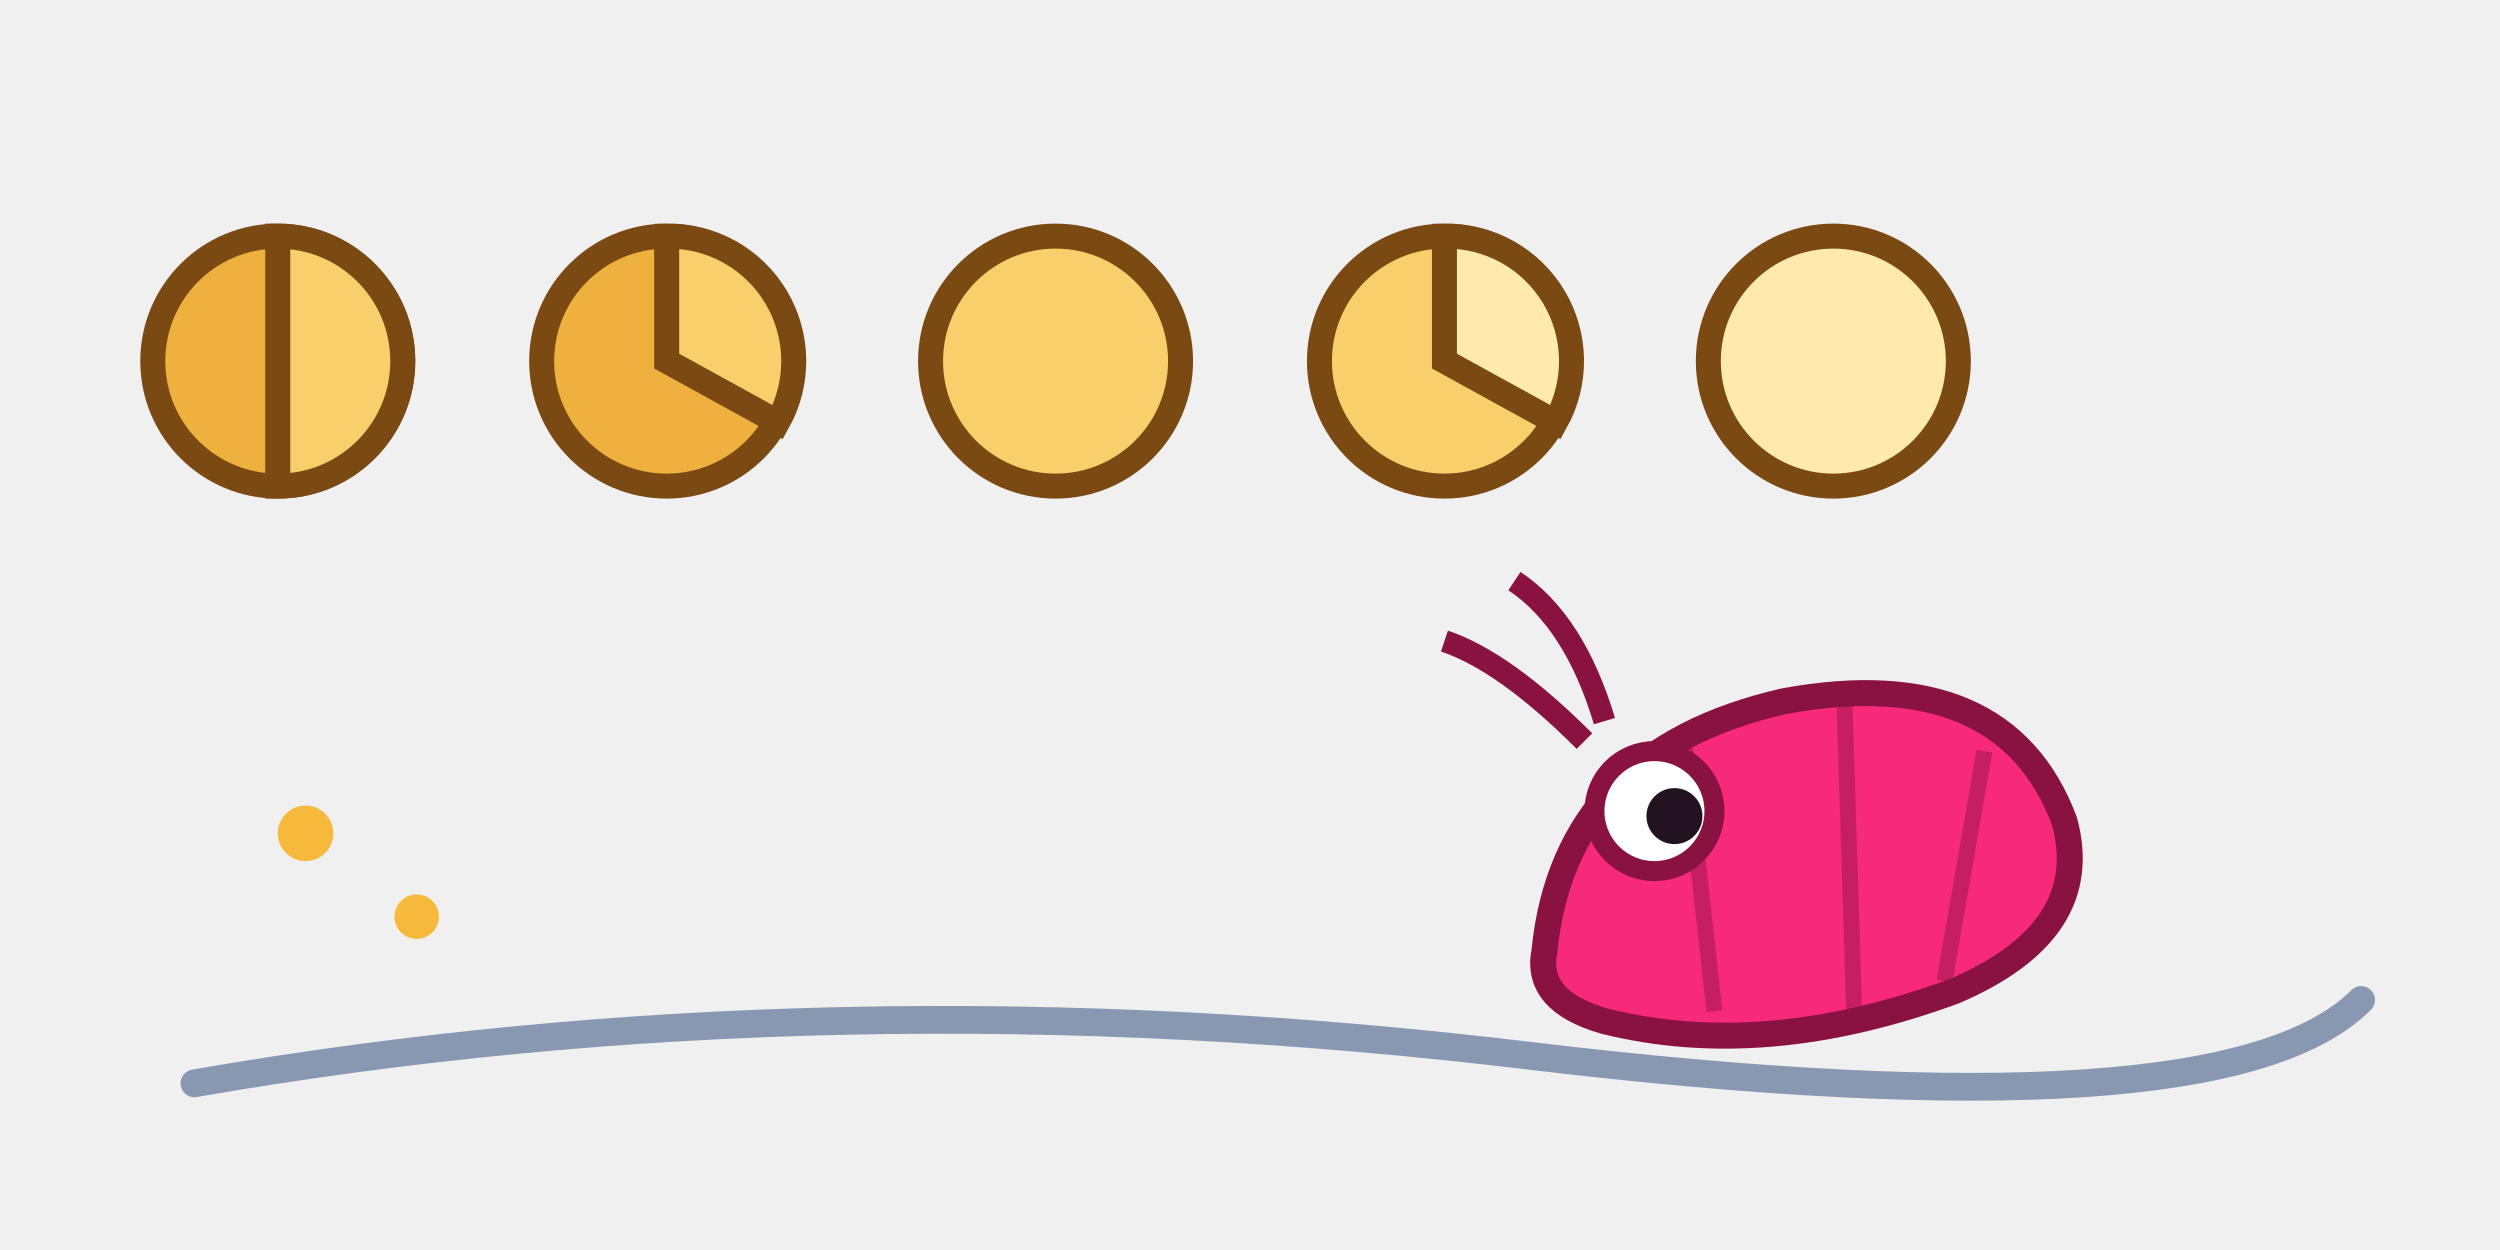
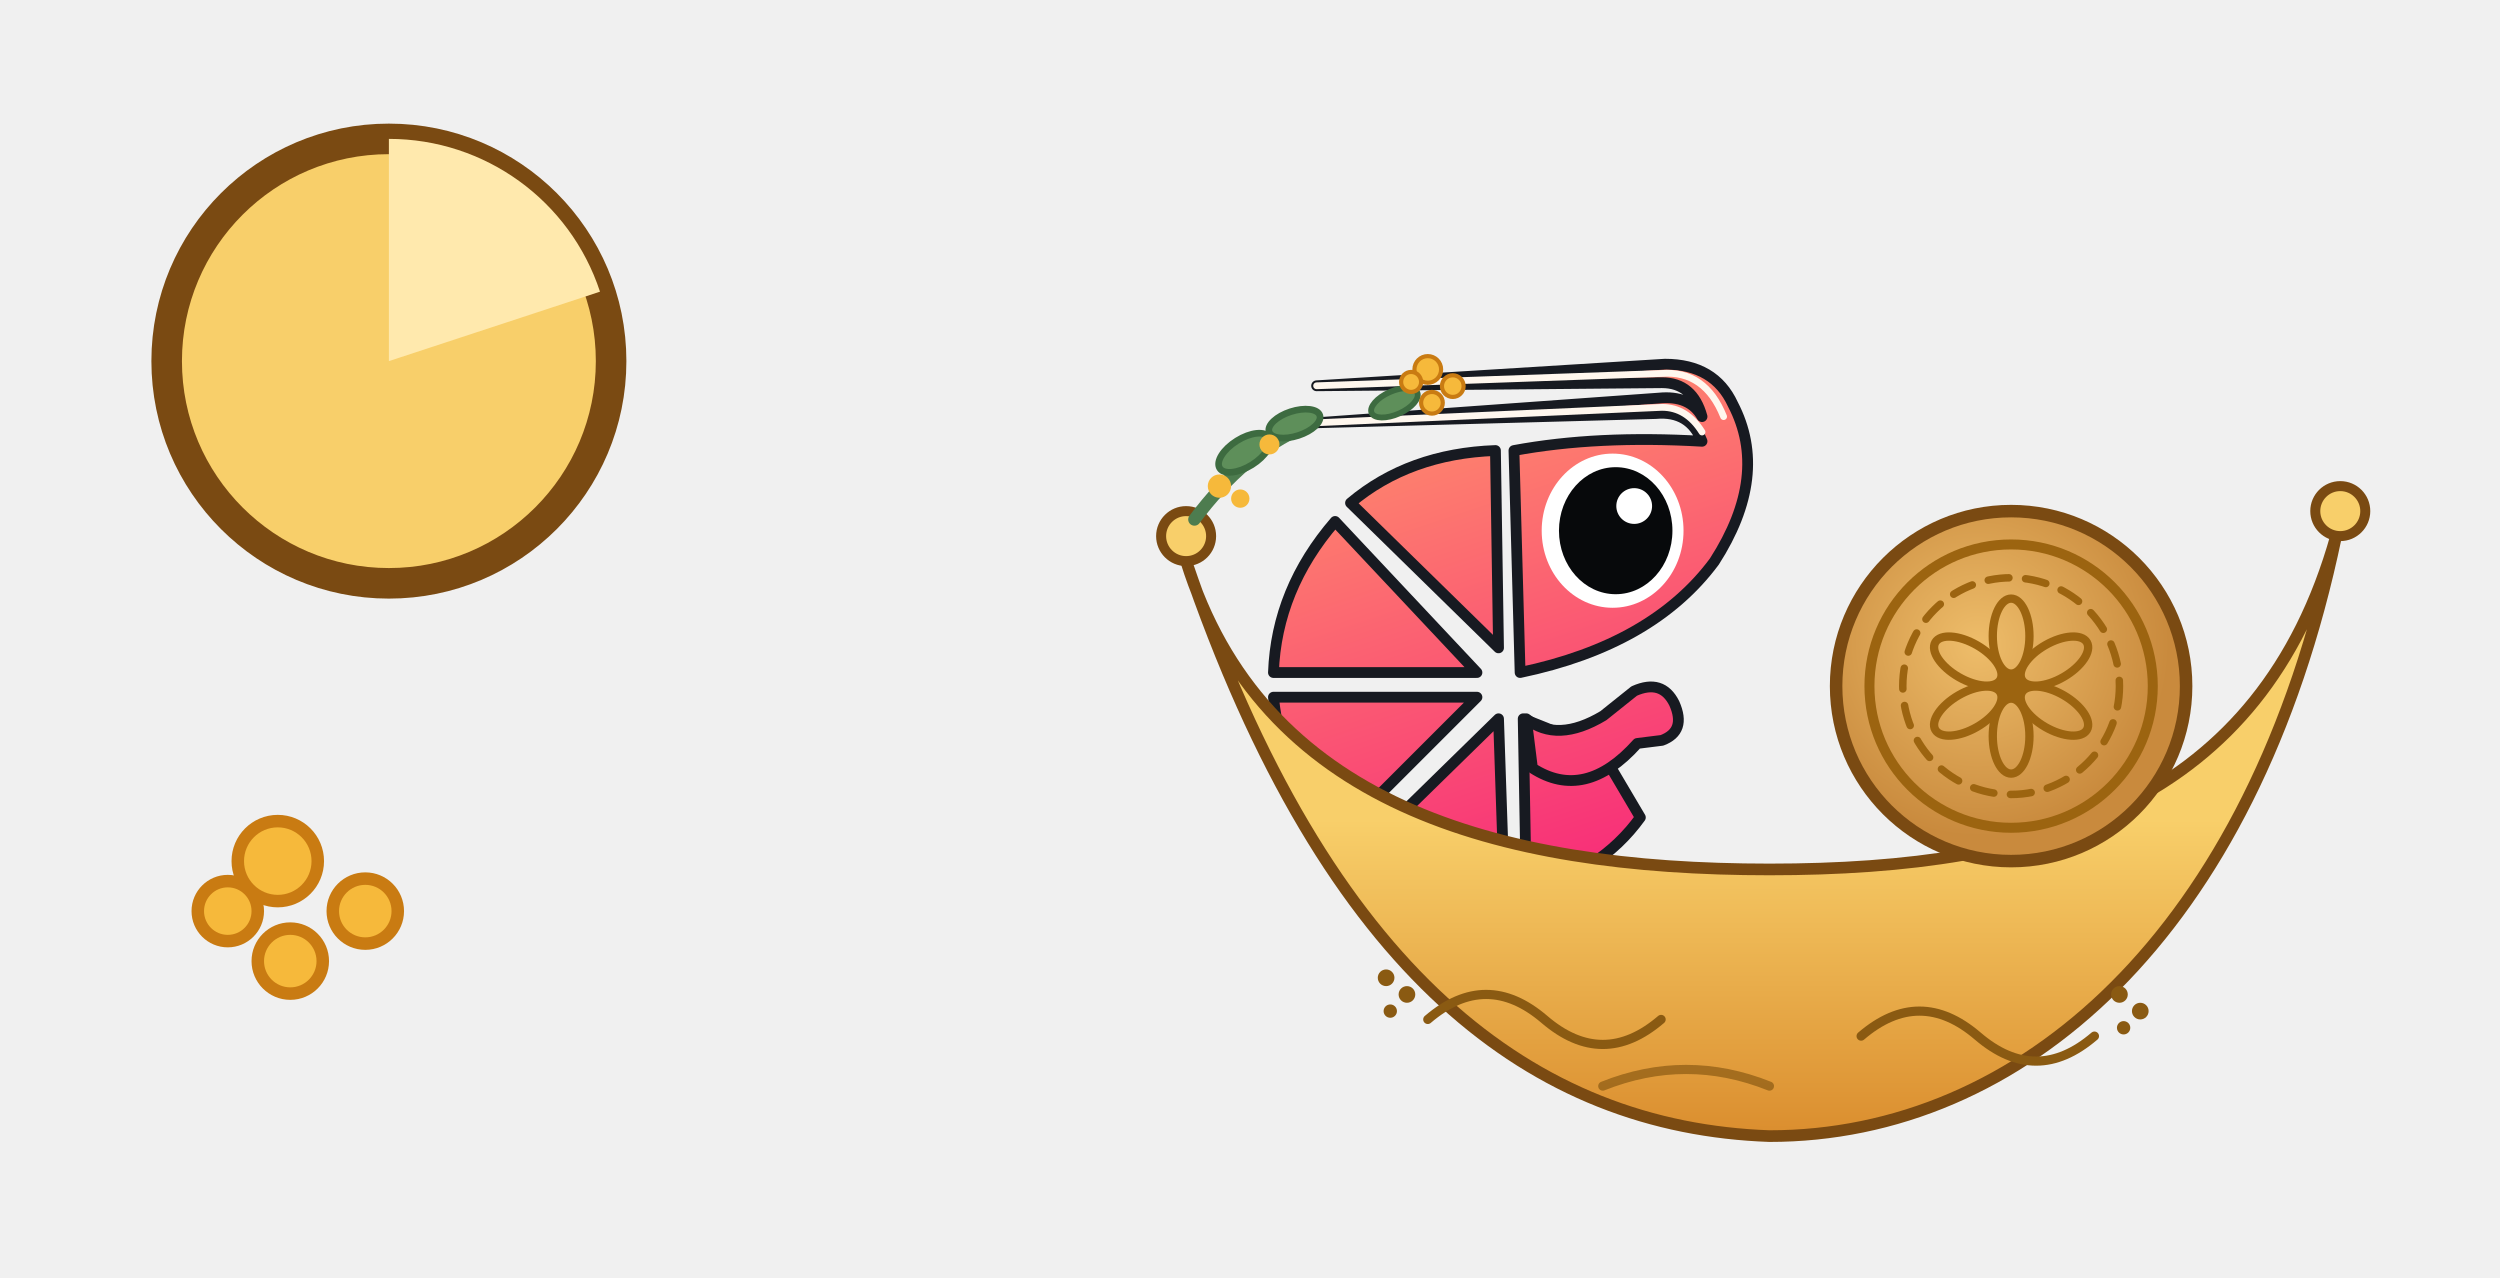
- <svg xmlns="http://www.w3.org/2000/svg" width="180" height="90" viewBox="0 0 180 90">
-   <g stroke="#7a4a12" stroke-width="1.8">
-     <circle cx="20" cy="26" r="9" fill="#eeb13e" />
-     <path d="M20 17a9 9 0 0 1 0 18Z" fill="#f8cf6a" />
-     <circle cx="48" cy="26" r="9" fill="#eeb13e" />
-     <path d="M48 17a9 9 0 0 1 8 13.4L48 26Z" fill="#f8cf6a" />
-     <circle cx="76" cy="26" r="9" fill="#f8cf6a" />
-     <circle cx="104" cy="26" r="9" fill="#f8cf6a" />
-     <path d="M104 17a9 9 0 0 1 8 13.4L104 26Z" fill="#ffe9ad" />
-     <circle cx="132" cy="26" r="9" fill="#ffe9ad" />
+ <svg xmlns="http://www.w3.org/2000/svg" width="180" height="92" viewBox="0 0 180 92">
+   <g transform="translate(74 14) scale(0.3)">
+     <defs>
+       <linearGradient id="b-shrimp" gradientUnits="userSpaceOnUse" x1="25" y1="0" x2="85" y2="180">
+         <stop stop-color="#ff956b" />
+         <stop offset="1" stop-color="#f72a79" />
+       </linearGradient>
+       <linearGradient id="b-moon-hull" gradientUnits="userSpaceOnUse" x1="176" y1="150" x2="176" y2="230">
+         <stop stop-color="#f8cf6a" />
+         <stop offset="1" stop-color="#d98a2b" />
+       </linearGradient>
+       <radialGradient id="b-cake" gradientUnits="userSpaceOnUse" cx="228" cy="108" r="46">
+         <stop stop-color="#eebd6a" />
+         <stop offset="1" stop-color="#c98a3d" />
+       </radialGradient>
+     </defs>
+     <g transform="translate(56 40) scale(0.74)">
+       <g stroke="#171a21" stroke-width="3.5" stroke-linecap="round" stroke-linejoin="round">
+         <path d="M18 8 L131 1 Q147 1 153 14 Q165 37 147 65 Q127 92 84 101 L82 29 Q109 24 143 26 Q139 16 128 17 L18 20 L129 12 Q139 11 143 18 Q140 7 130 7Z" fill="url(#b-shrimp)" />
+         <path d="M76 29 Q48 30 29 46 L77 93Z" fill="url(#b-shrimp)" />
+         <path d="M24 52 Q5 74 4 101 L70 101Z" fill="url(#b-shrimp)" />
+         <path d="M4 109 Q7 137 24 155 L70 109Z" fill="url(#b-shrimp)" />
+         <path d="M77 116 L31 161 Q51 174 79 175Z" fill="url(#b-shrimp)" />
+         <path d="M85 116 L86 172 Q110 166 123 148 L110 126Z" fill="url(#b-shrimp)" />
+         <path d="M86 116 Q96 124 111 115 L121 107 Q130 103 134 111 Q138 120 130 123 L122 124 Q105 143 88 132Z" fill="url(#b-shrimp)" />
+       </g>
+       <ellipse cx="114" cy="55" rx="23" ry="25" fill="#fff" />
+       <ellipse cx="115" cy="55" rx="18.4" ry="20.6" fill="#07090b" />
+       <circle cx="121" cy="47" r="5.8" fill="#fff" />
+       <path d="M18 8 L130 4 Q144 3 150 18 M18 20 L130 15 Q138 15 143 23" fill="none" stroke="#fff7ee" stroke-width="2.2" stroke-linecap="round" />
+     </g>
+     <g stroke-linecap="round" stroke-linejoin="round">
+       <ellipse cx="88" cy="50" rx="6" ry="2.8" transform="rotate(-24 88 50)" fill="#5e8f5a" stroke="#3d6b40" stroke-width="1.4" />
+       <g fill="#f6b93b" stroke="#c97b12" stroke-width="1">
+         <circle cx="96" cy="42" r="3.2" />
+         <circle cx="102" cy="46" r="2.6" />
+         <circle cx="97" cy="50" r="2.6" />
+         <circle cx="92" cy="45" r="2.4" />
+       </g>
+     </g>
+     <path d="M38 88 C72 188 122 224 178 226 C238 226 294 178 314 82 C296 146 244 162 178 162 C112 162 56 146 38 88 Z" fill="url(#b-moon-hull)" stroke="#7a4a12" stroke-width="2.8" stroke-linejoin="round" />
+     <circle cx="38" cy="82" r="6" fill="#f8cf6a" stroke="#7a4a12" stroke-width="2.4" />
+     <circle cx="315" cy="76" r="6" fill="#f8cf6a" stroke="#7a4a12" stroke-width="2.4" />
+     <g fill="none" stroke="#8a5a12" stroke-width="2.2" stroke-linecap="round">
+       <path d="M96 198 q14 -12 28 0 q14 12 28 0" />
+       <path d="M200 202 q14 -12 28 0 q14 12 28 0" />
+       <path d="M138 214 q20 -8 40 0" opacity="0.7" />
+     </g>
+     <g fill="#8a5a12">
+       <circle cx="86" cy="188" r="2" />
+       <circle cx="91" cy="192" r="2" />
+       <circle cx="87" cy="196" r="1.6" />
+       <circle cx="262" cy="192" r="2" />
+       <circle cx="267" cy="196" r="2" />
+       <circle cx="263" cy="200" r="1.6" />
+     </g>
+     <g stroke-linecap="round" stroke-linejoin="round">
+       <path d="M40 78 Q52 62 66 56" fill="none" stroke="#4d7c4f" stroke-width="3" />
+       <ellipse cx="52" cy="62" rx="7" ry="3.4" transform="rotate(-32 52 62)" fill="#5e8f5a" stroke="#3d6b40" stroke-width="1.6" />
+       <ellipse cx="64" cy="55" rx="6.4" ry="3" transform="rotate(-18 64 55)" fill="#5e8f5a" stroke="#3d6b40" stroke-width="1.6" />
+       <g fill="#f6b93b" stroke="none">
+         <circle cx="46" cy="70" r="2.8" />
+         <circle cx="51" cy="73" r="2.2" />
+         <circle cx="58" cy="60" r="2.4" />
+       </g>
+     </g>
+     <g stroke-linecap="round" stroke-linejoin="round">
+       <circle cx="236" cy="118" r="42" fill="url(#b-cake)" stroke="#7a4a12" stroke-width="3" />
+       <circle cx="236" cy="118" r="34" fill="none" stroke="#9c6410" stroke-width="2.4" />
+       <circle cx="236" cy="118" r="26" fill="none" stroke="#9c6410" stroke-width="1.8" stroke-dasharray="5 4" />
+       <g fill="none" stroke="#9c6410" stroke-width="2">
+         <ellipse cx="236" cy="106" rx="4.4" ry="9" />
+         <ellipse cx="236" cy="106" rx="4.4" ry="9" transform="rotate(60 236 118)" />
+         <ellipse cx="236" cy="106" rx="4.4" ry="9" transform="rotate(120 236 118)" />
+         <ellipse cx="236" cy="106" rx="4.4" ry="9" transform="rotate(180 236 118)" />
+         <ellipse cx="236" cy="106" rx="4.4" ry="9" transform="rotate(240 236 118)" />
+         <ellipse cx="236" cy="106" rx="4.4" ry="9" transform="rotate(300 236 118)" />
+       </g>
+       <circle cx="236" cy="118" r="3.6" fill="#9c6410" stroke="none" />
+     </g>
  </g>
-   <g fill="#f6b93b">
-     <circle cx="22" cy="60" r="2" />
-     <circle cx="30" cy="66" r="1.6" />
-     <circle cx="140" cy="58" r="2" />
+   <g transform="translate(28 26)">
+     <circle cx="0" cy="0" r="16" fill="#f8cf6a" stroke="#7a4a12" stroke-width="2.2" />
+     <path d="M0 -16 A16 16 0 0 1 15.2 -5 L0 0Z" fill="#ffe9ad" />
  </g>
-   <g transform="translate(104 44) scale(0.72)">
-     <path d="M10 34 Q12 14 34 9 Q56 5 62 21 Q65 32 51 38 Q32 45 16 41 Q9 39 10 34Z" fill="#f72a79" stroke="#8a1240" stroke-width="2.6" />
-     <path d="M24 13 L27 40 M40 9 L41 41 M54 14 L50 37" fill="none" stroke="#8a1240" stroke-width="1.6" opacity="0.45" />
-     <circle cx="21" cy="20" r="6" fill="#fff" stroke="#8a1240" stroke-width="2" />
-     <circle cx="23" cy="20.5" r="2.8" fill="#231320" />
-     <path d="M14 13 Q6 5 0 3 M16 11 Q13 1 7 -3" fill="none" stroke="#8a1240" stroke-width="2.2" />
+   <g transform="translate(20 62) scale(0.9)">
+     <g fill="#f6b93b" stroke="#c97b12" stroke-width="1">
+       <circle cx="0" cy="0" r="3.2" />
+       <circle cx="7" cy="4" r="2.6" />
+       <circle cx="1" cy="8" r="2.6" />
+       <circle cx="-4" cy="4" r="2.4" />
+     </g>
  </g>
-   <path d="M14 78 Q60 70 110 76 T170 72" fill="none" stroke="#35507e" stroke-width="2" stroke-linecap="round" opacity="0.55" />
</svg>
